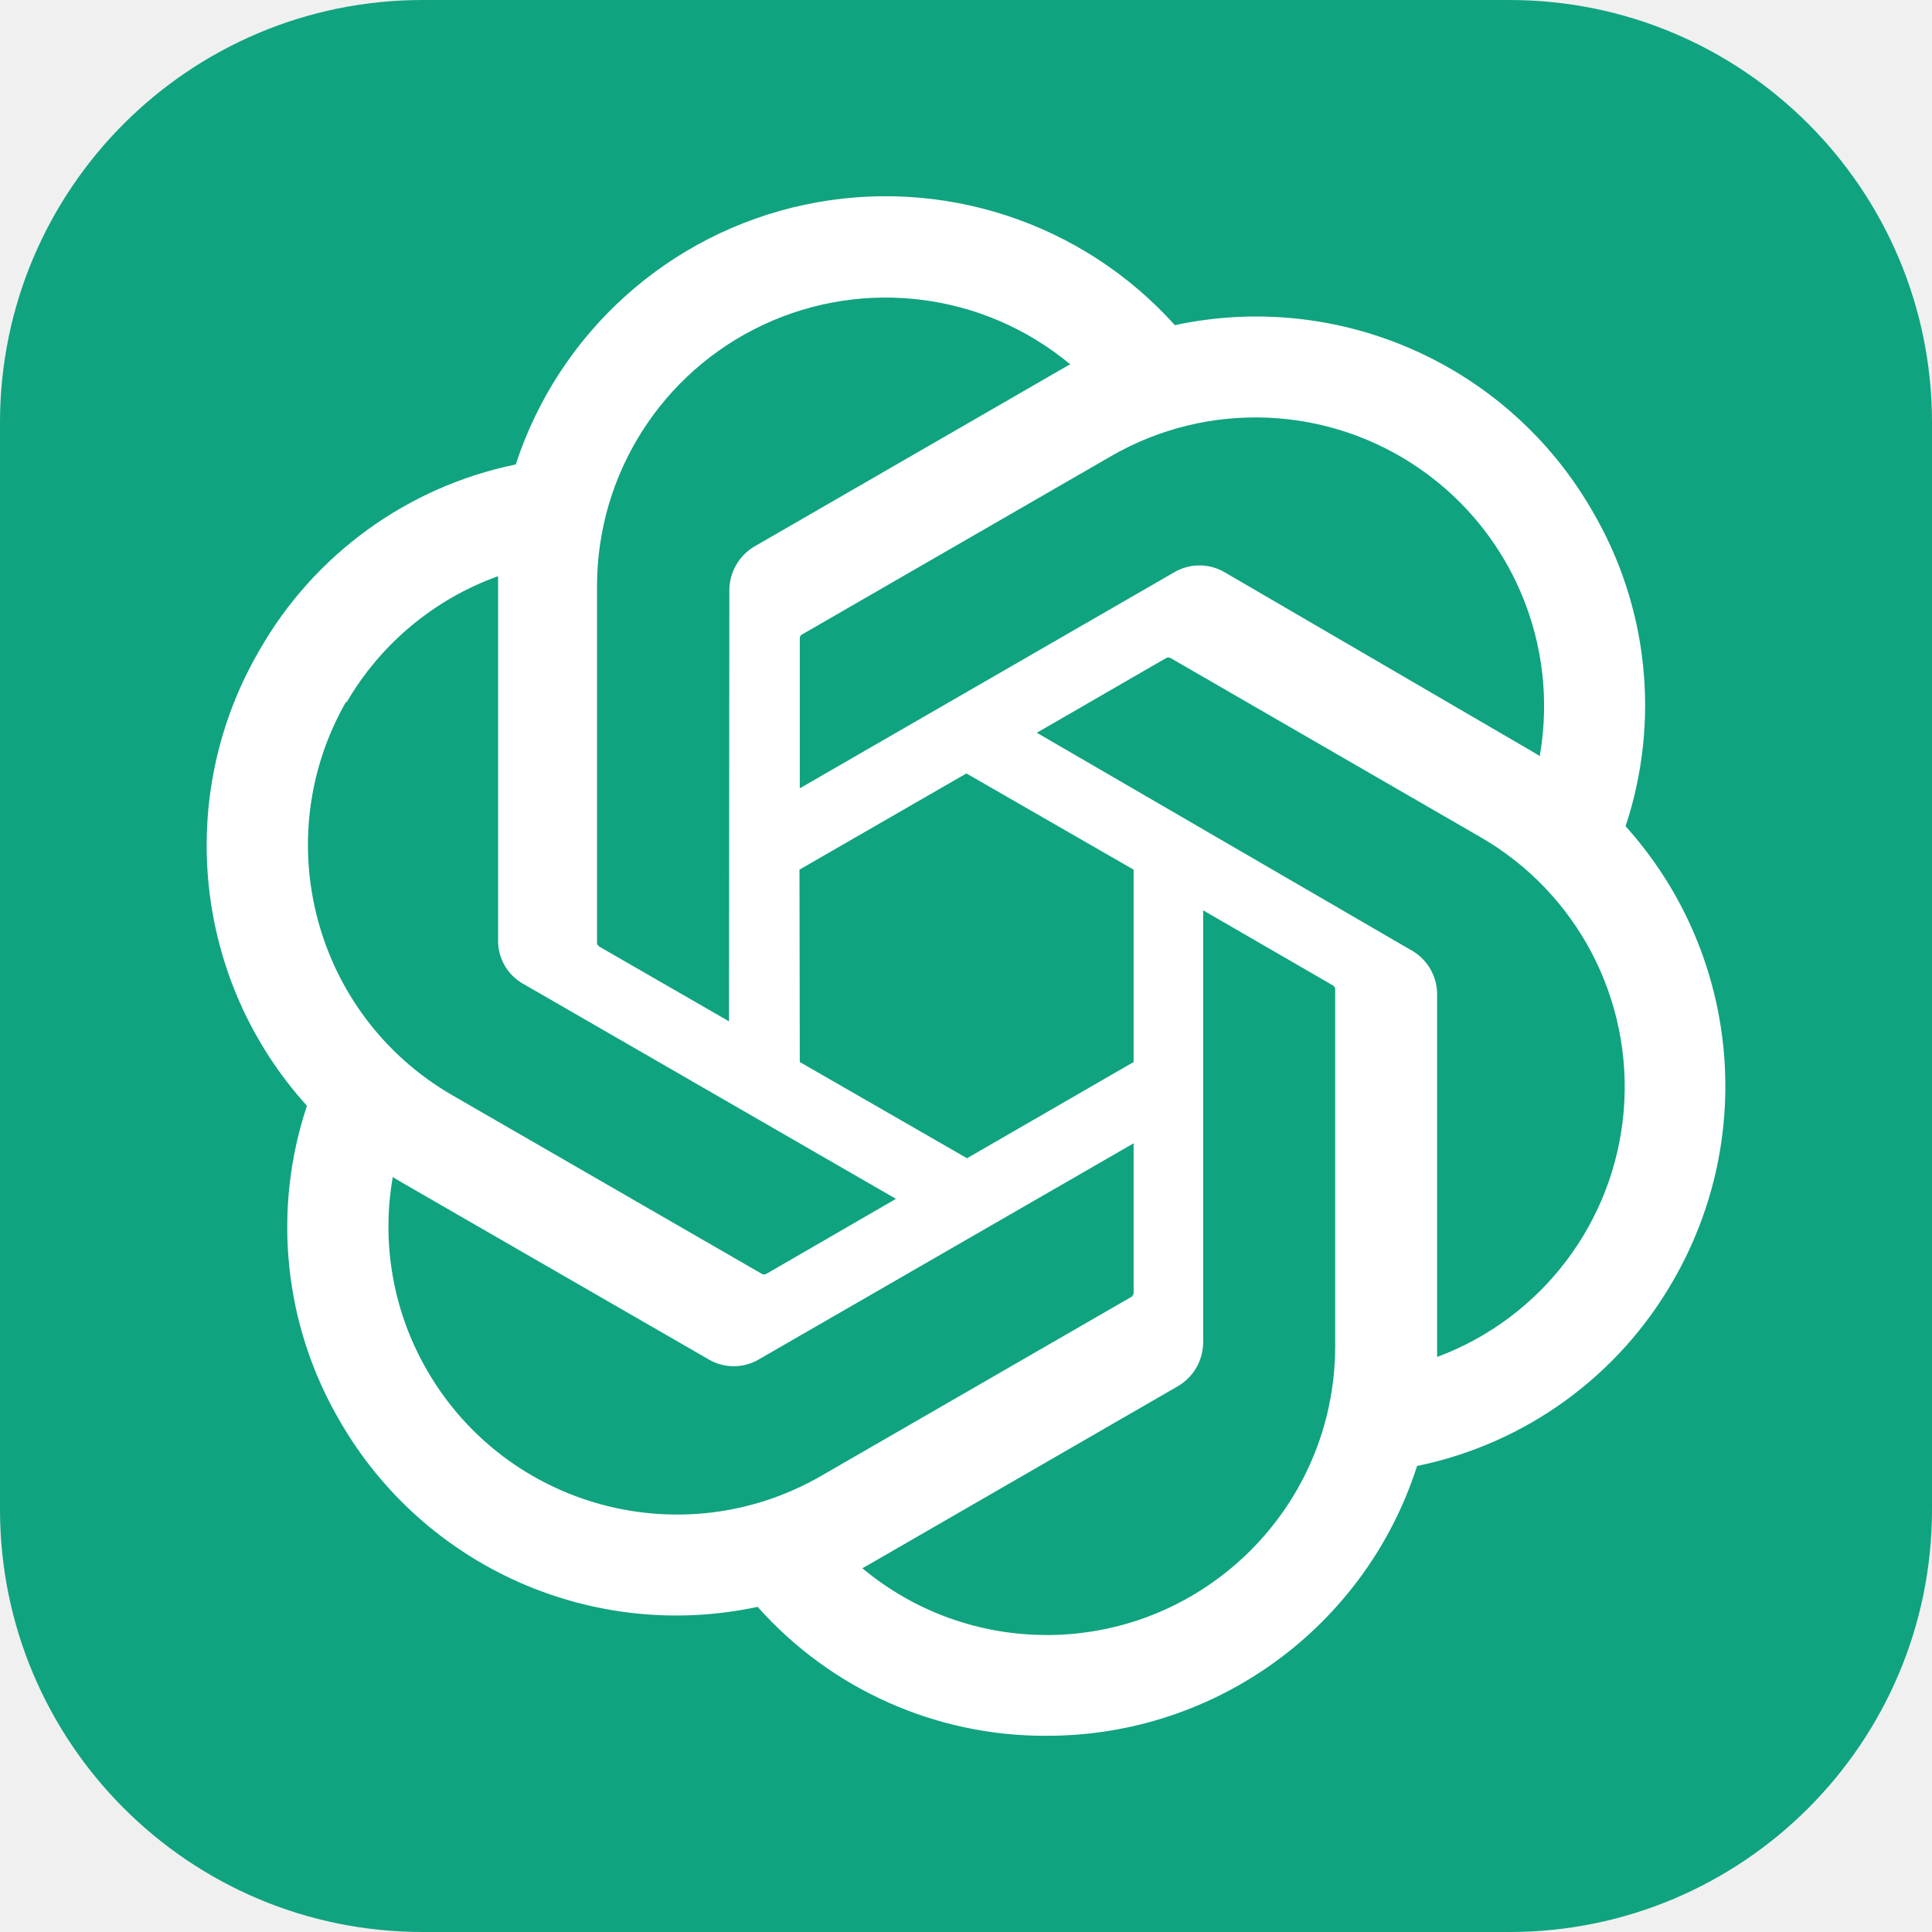
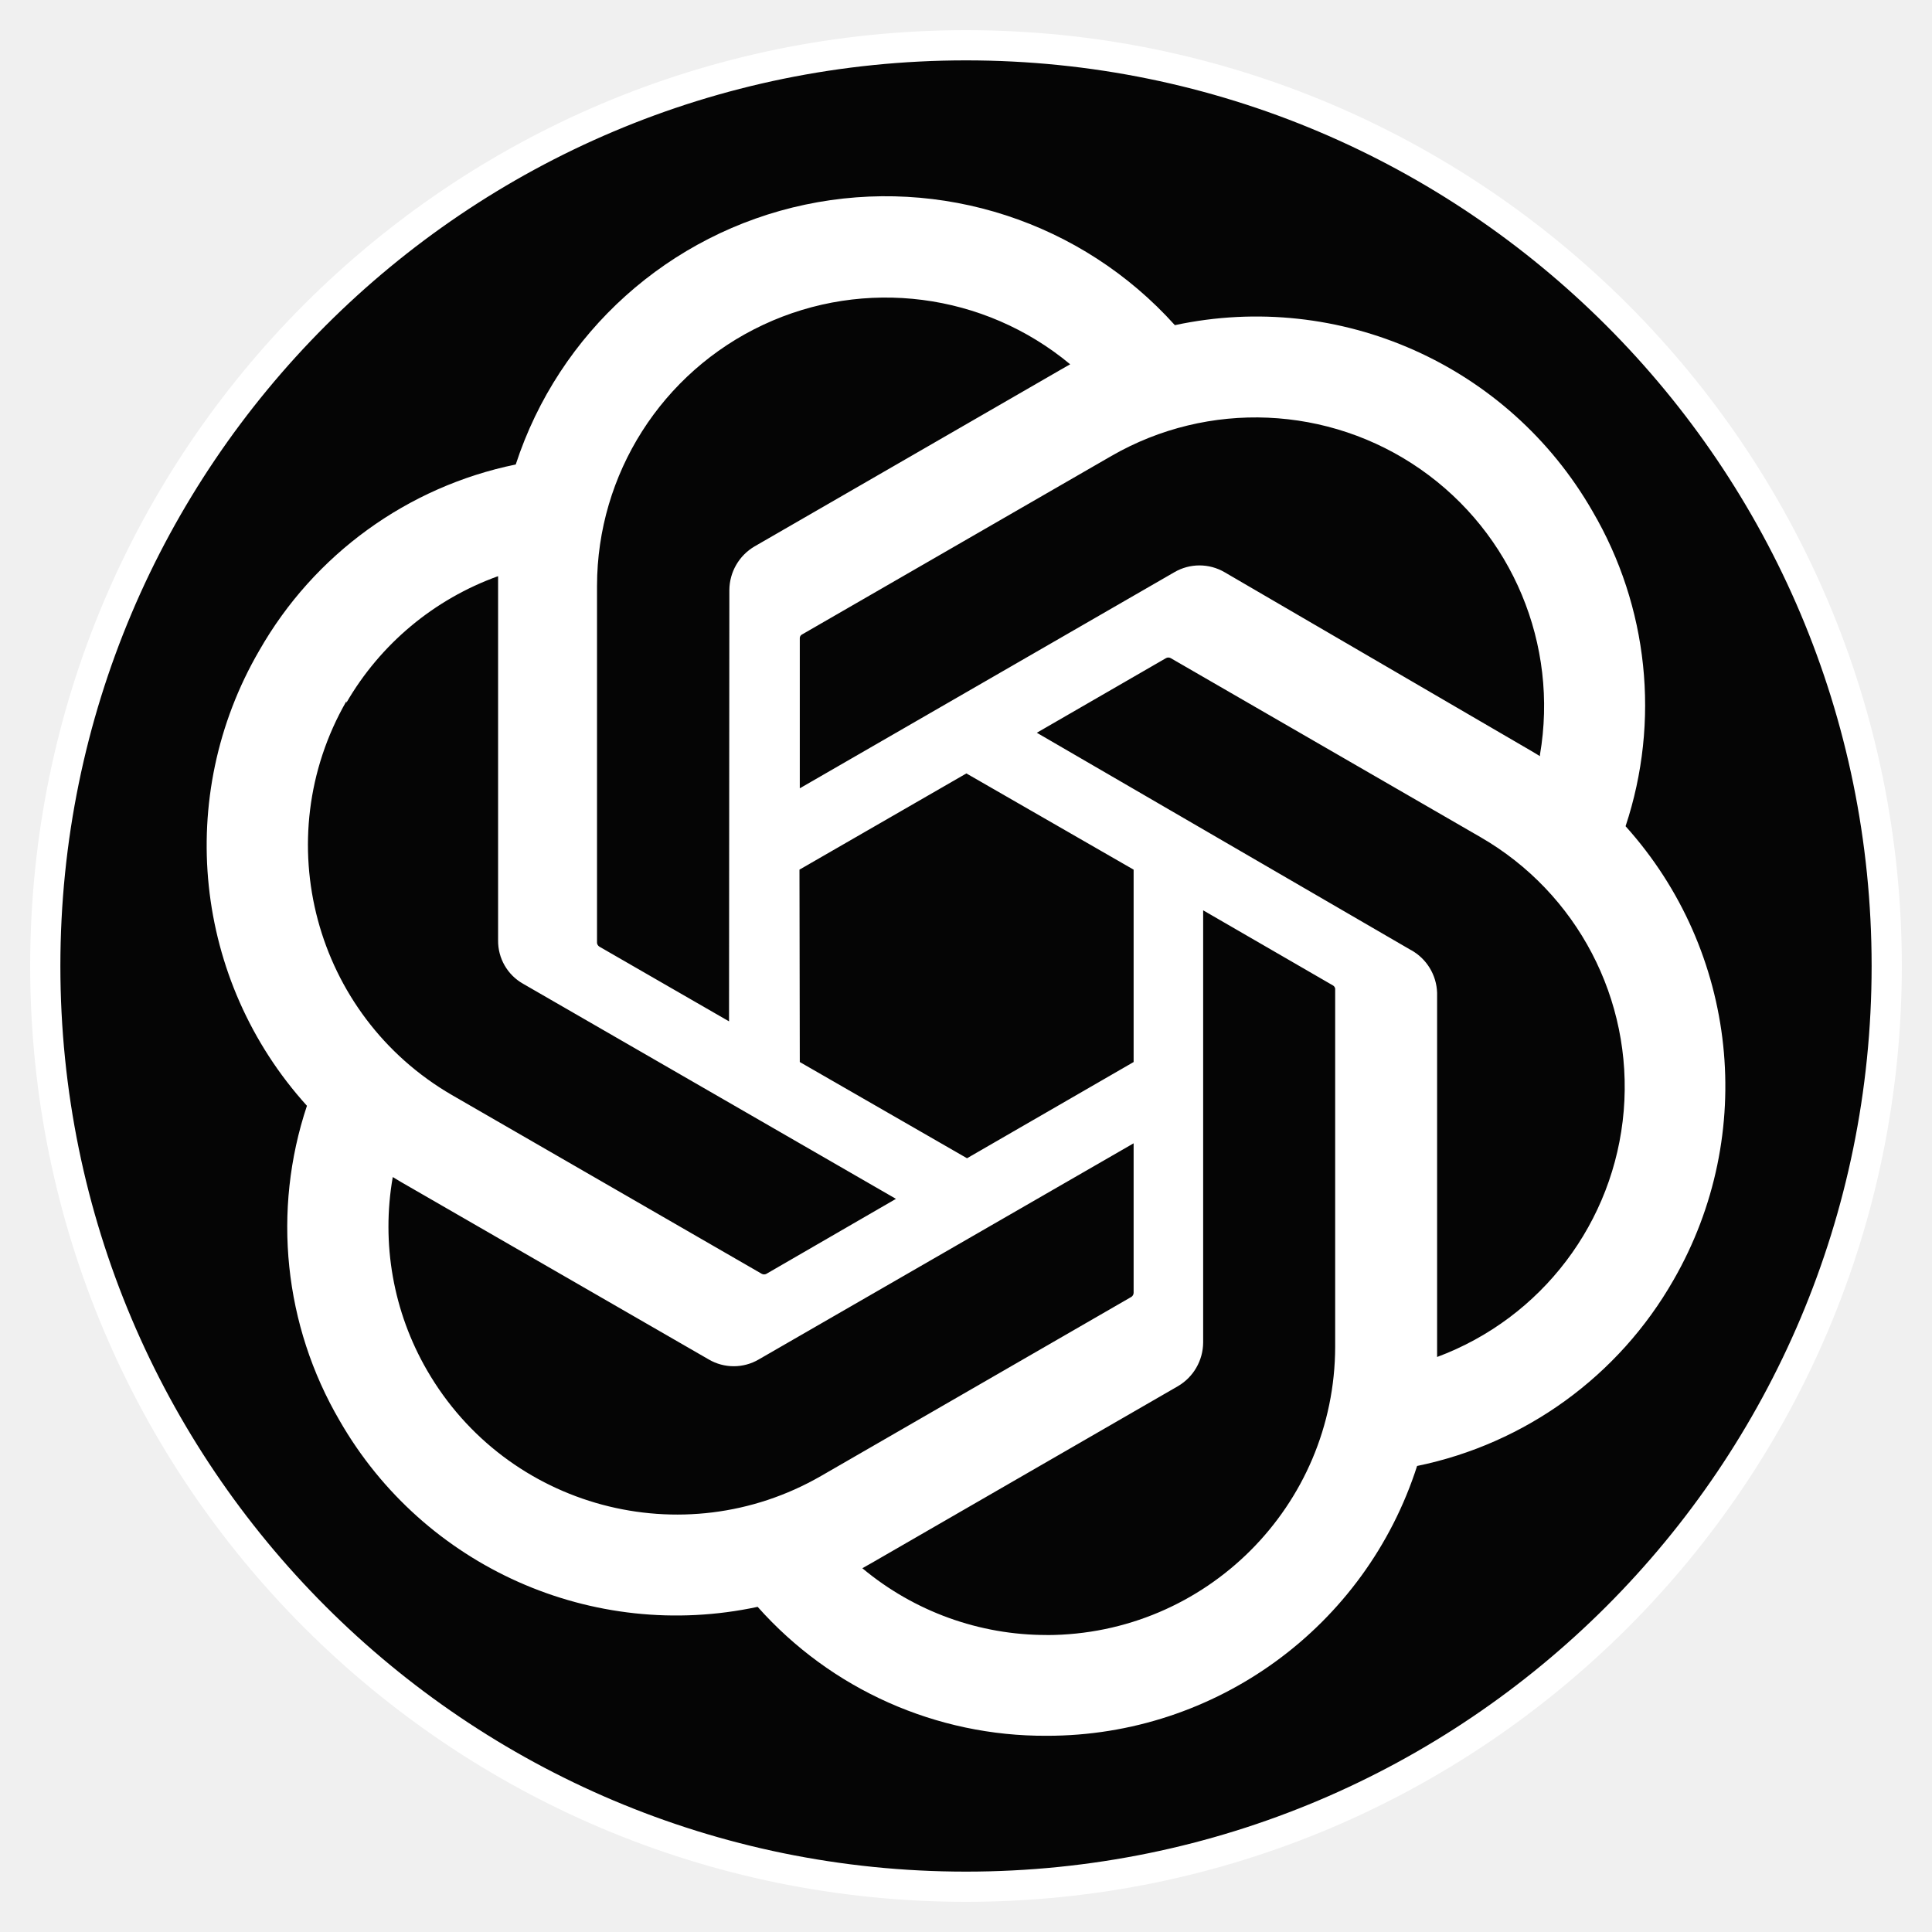
<svg xmlns="http://www.w3.org/2000/svg" viewBox="0 0 128 128" role="img" aria-label="OpenAI">
-   <rect width="128" height="128" rx="28" fill="#10a37f" />
+   <circle cx="64" cy="64" r="61" fill="#050505" stroke="#ffffff" stroke-width="2" />
  <path fill="#ffffff" transform="translate(13 13) scale(4.25)" d="M22.282 9.821a5.985 5.985 0 0 0-.516-4.911 6.046 6.046 0 0 0-6.51-2.9A6.065 6.065 0 0 0 4.981 4.182a5.985 5.985 0 0 0-3.998 2.9 6.046 6.046 0 0 0 .743 7.097 5.98 5.98 0 0 0 .511 4.911 6.051 6.051 0 0 0 6.515 2.9A5.985 5.985 0 0 0 13.26 24a6.056 6.056 0 0 0 5.772-4.206 5.989 5.989 0 0 0 3.998-2.9 6.056 6.056 0 0 0-.748-7.073zm-9.022 12.608a4.476 4.476 0 0 1-2.876-1.041l.142-.08 4.778-2.758a.795.795 0 0 0 .393-.681v-6.737l2.02 1.169a.071.071 0 0 1 .038.052v5.583a4.504 4.504 0 0 1-4.495 4.494zm-9.661-4.125a4.471 4.471 0 0 1-.535-3.014l.142.085 4.783 2.758a.771.771 0 0 0 .781 0l5.843-3.369v2.332a.08.08 0 0 1-.033.061L9.74 19.95a4.499 4.499 0 0 1-6.141-1.646zM2.341 7.896a4.485 4.485 0 0 1 2.365-1.973V11.6a.766.766 0 0 0 .388.676l5.814 3.354-2.02 1.169a.076.076 0 0 1-.071 0l-4.83-2.787A4.504 4.504 0 0 1 2.341 7.872zm16.596 3.856L13.104 8.364 15.119 7.2a.076.076 0 0 1 .071 0l4.83 2.791a4.494 4.494 0 0 1-.676 8.104v-5.677a.79.79 0 0 0-.407-.667zm2.011-3.023l-.142-.085-4.774-2.782a.776.776 0 0 0-.785 0L9.409 9.23V6.897a.066.066 0 0 1 .028-.061l4.83-2.787a4.499 4.499 0 0 1 6.68 4.66zM8.306 12.863l-2.02-1.164a.08.08 0 0 1-.038-.057V6.074a4.499 4.499 0 0 1 7.376-3.454l-.142.081L8.704 5.459a.795.795 0 0 0-.393.681zm1.098-2.365l2.602-1.5 2.607 1.5v2.999l-2.597 1.5-2.607-1.5Z" />
</svg>
